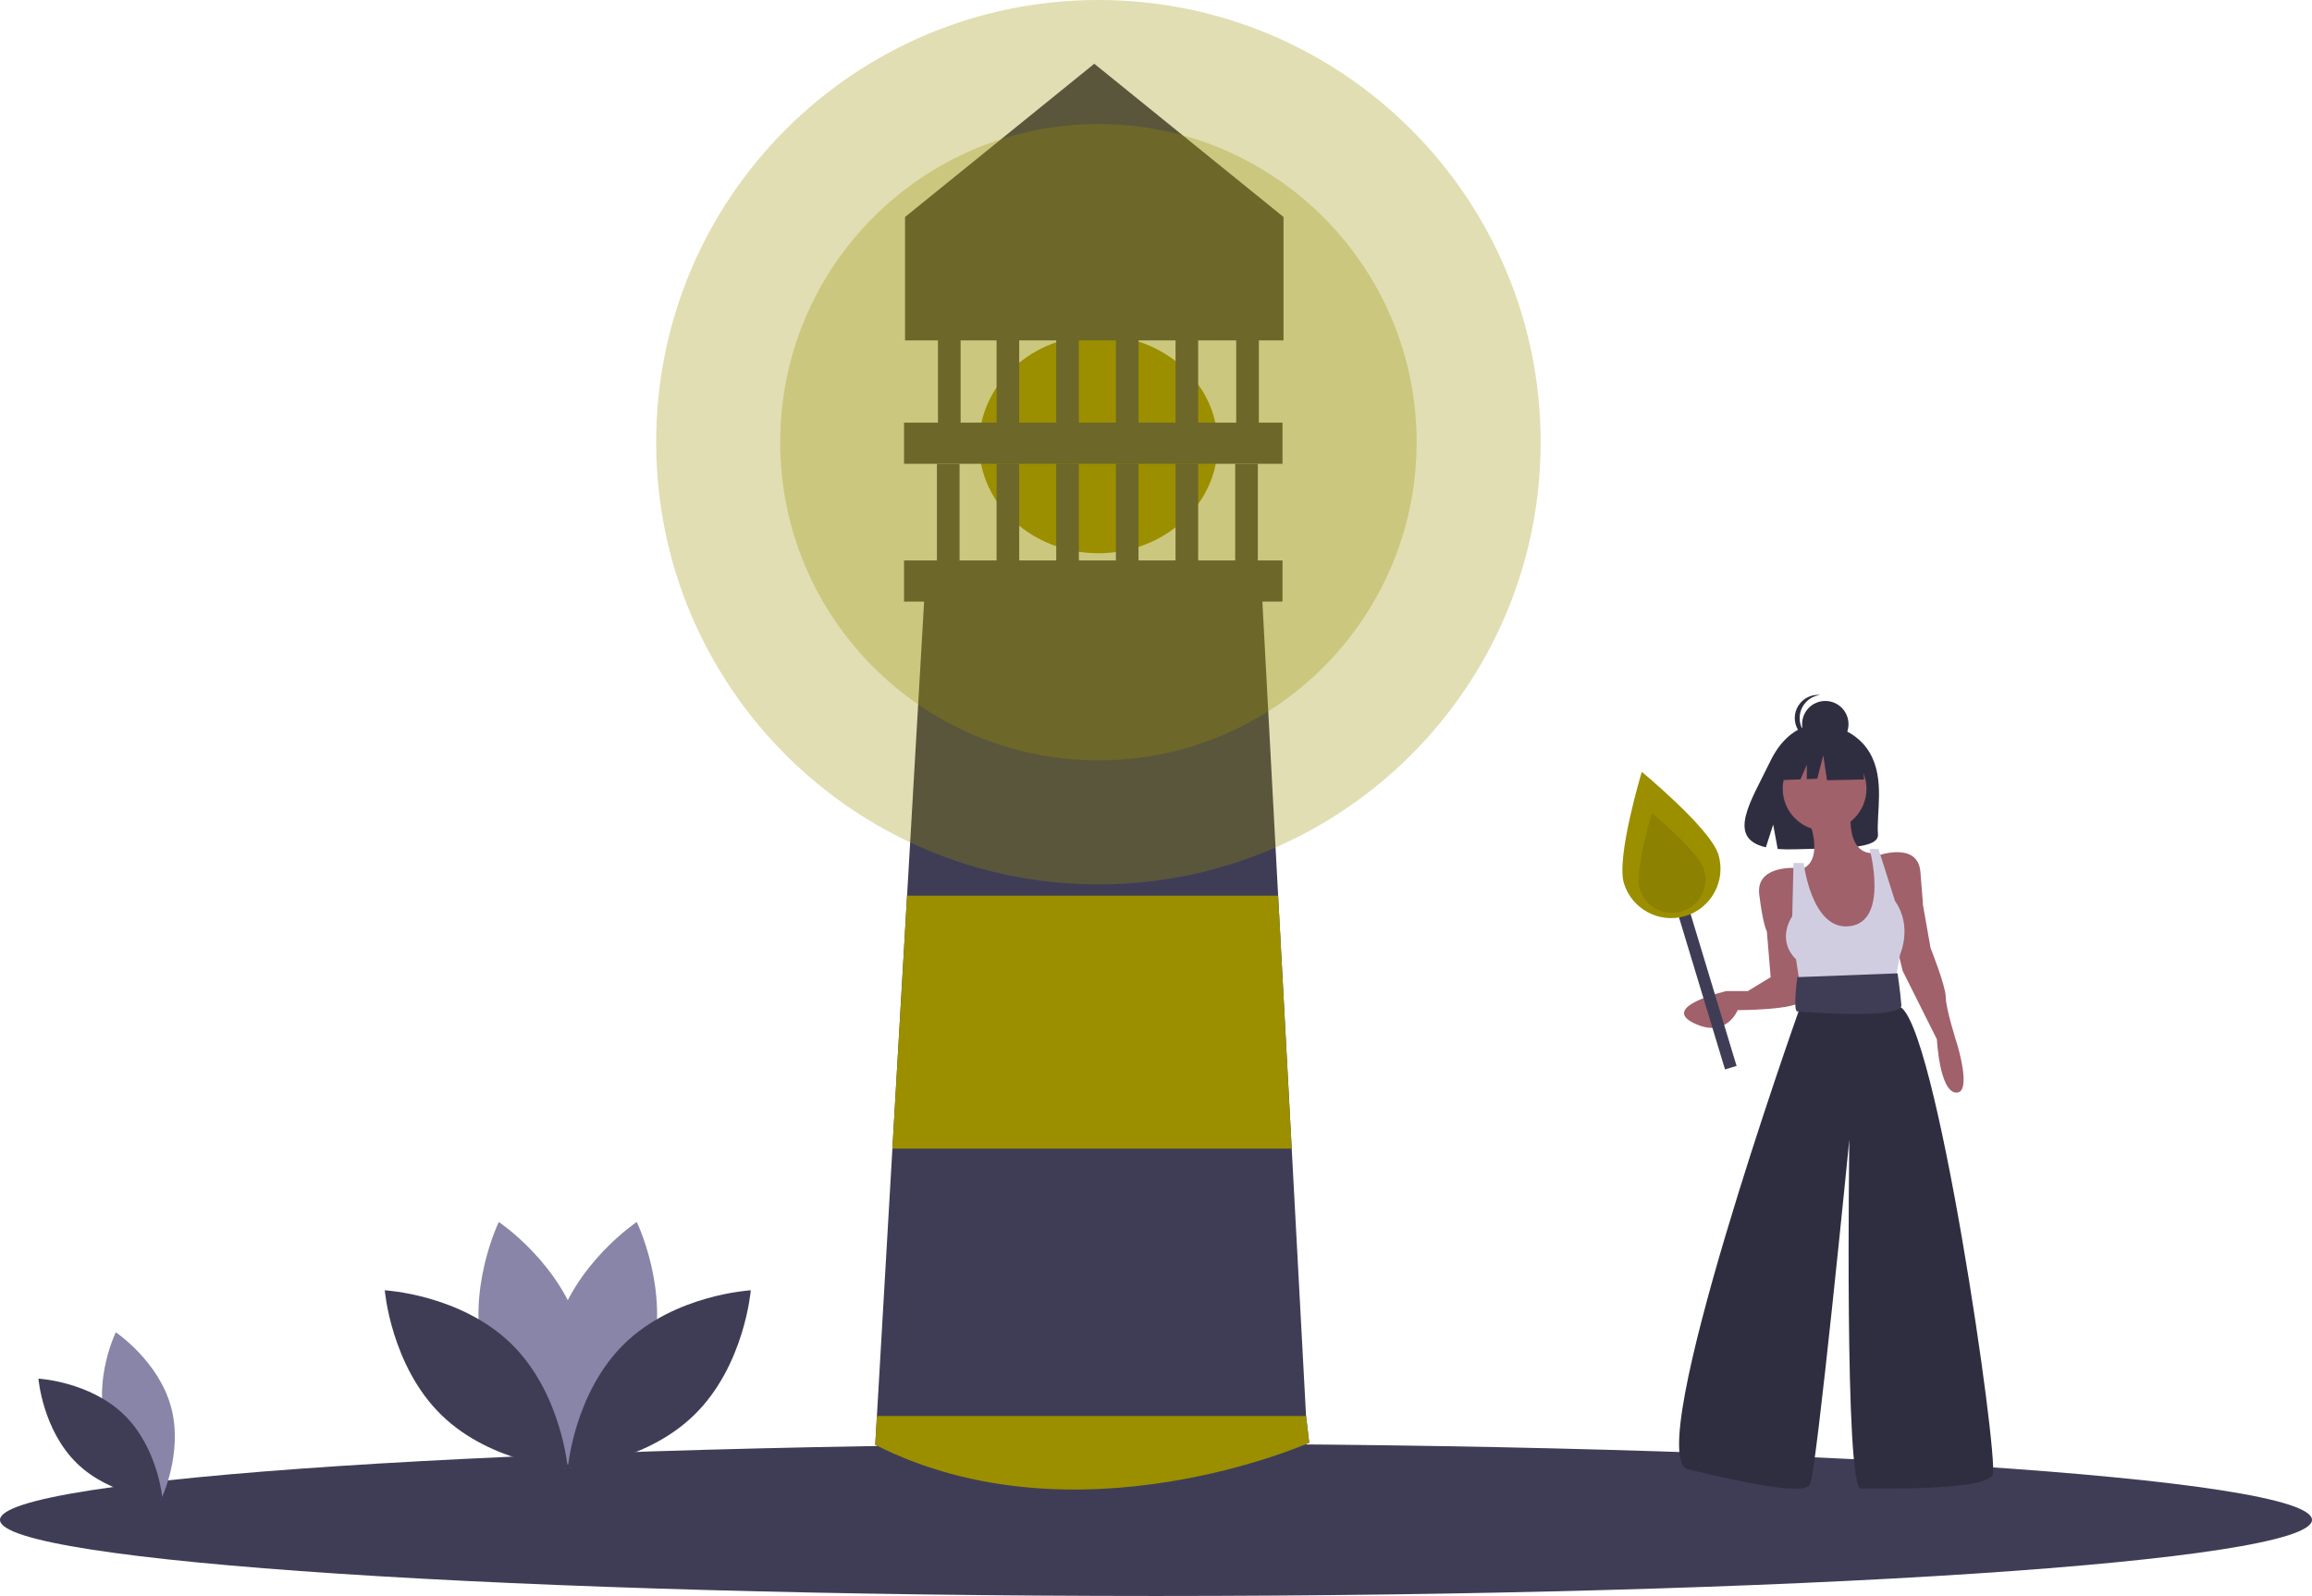
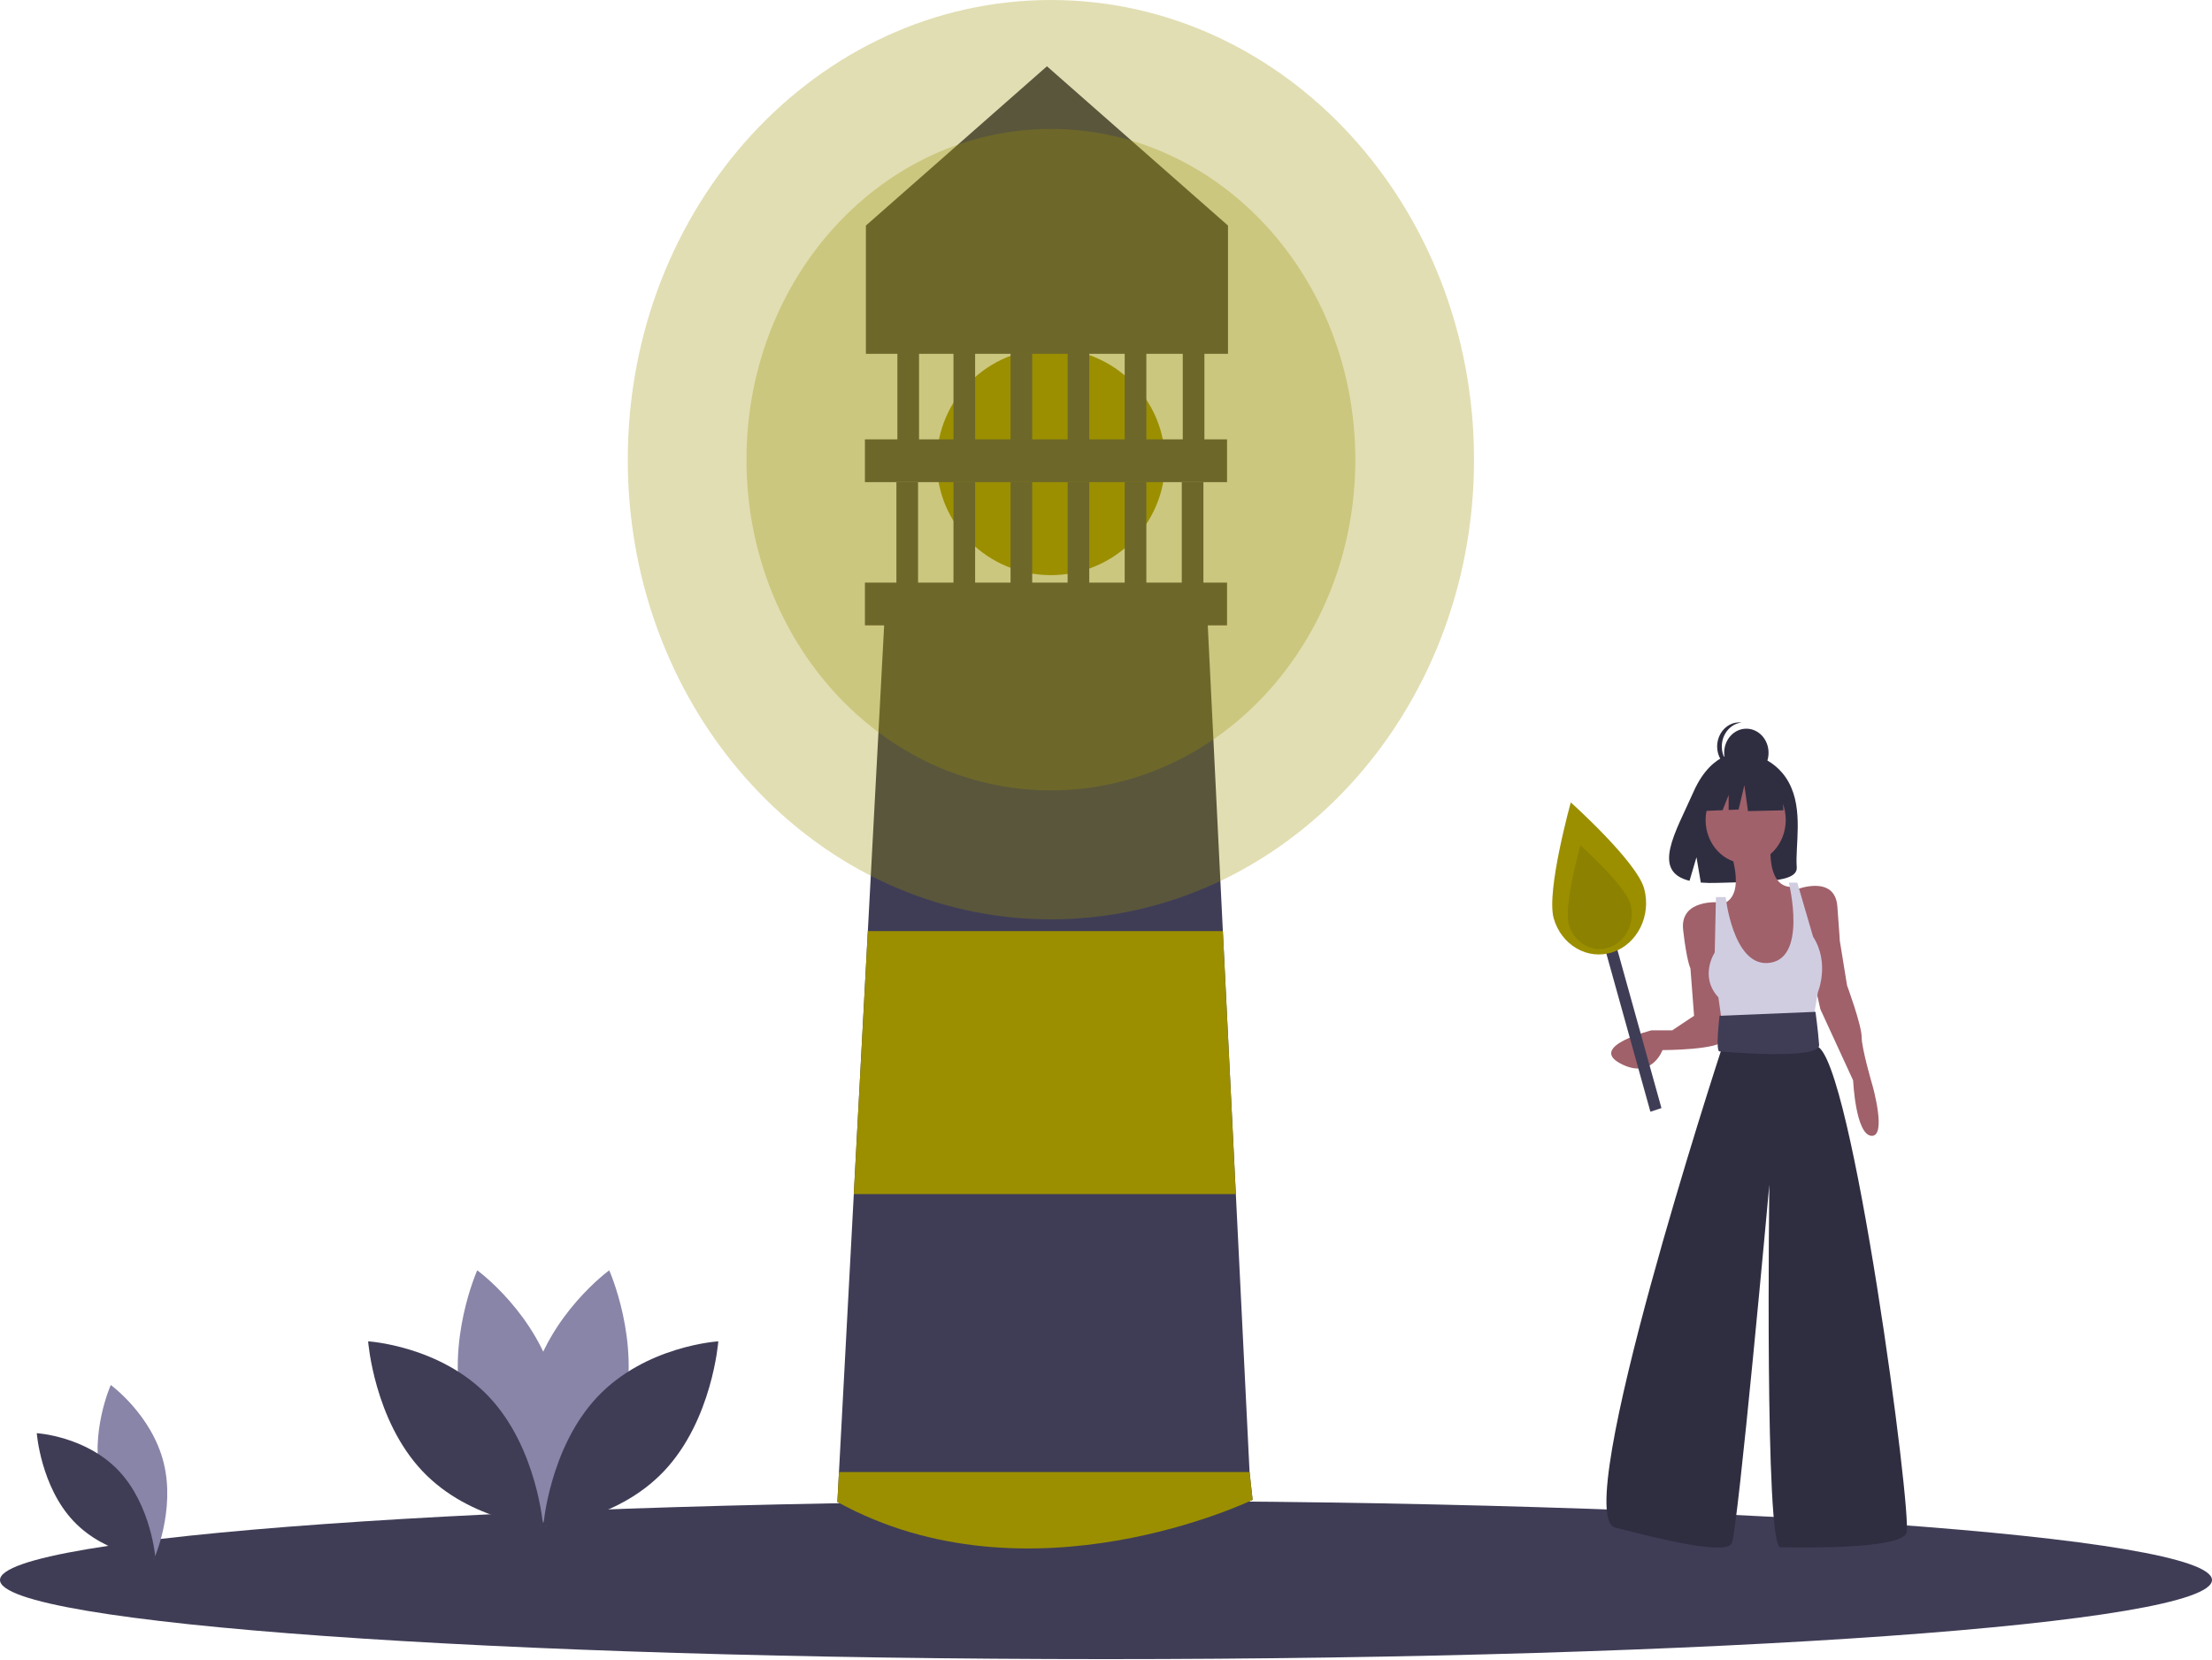
- <svg xmlns="http://www.w3.org/2000/svg" data-name="Layer 1" width="1200" height="828.47">
-   <ellipse cx="600" cy="788.968" rx="600" ry="39.502" fill="#3f3d56" />
-   <ellipse cx="570.107" cy="230.605" rx="61.922" ry="56.584" fill="#9B8F00" />
-   <path d="M679.537 748.932S547.687 801.78 454.27 750l.865-14.947 8.05-138.79 7.612-131.316 9.096-156.94h175.09l8.412 156.94 7.046 131.316 7.442 138.79z" fill="#3f3d56" />
-   <path d="M679.537 748.932S558.363 802.847 454.27 750l.865-14.947h222.748zM470.797 464.947h192.598l7.046 131.316H463.185z" fill="#9B8F00" />
-   <path fill="#3f3d56" d="M469.217 290.925h196.441v21.352H469.217zM469.217 219.395h196.441v21.352H469.217z" />
-   <path fill="#3f3d56" d="M486.299 240.747h11.744v55.516h-11.744zM517.26 240.747h11.744v55.516H517.26zM548.221 240.747h11.744v55.516h-11.744zM579.182 240.747h11.744v55.516h-11.744zM610.142 240.747h11.744v55.516h-11.744zM517.26 155.872h11.744v73.132H517.26zM548.221 155.872h11.744v73.132h-11.744zM579.182 155.872h11.744v73.132h-11.744zM610.142 155.872h11.744v73.132h-11.744zM641.103 240.747h11.744v55.516h-11.744zM486.833 164.413h11.744v65.125h-11.744zM641.637 164.413h11.744v65.125h-11.744z" />
-   <path fill="#3f3d56" d="M469.75 176.69v-64.057l98.222-79.537 98.22 79.537v64.057z" />
-   <circle cx="570.107" cy="229.537" r="165.155" opacity=".3" fill="#9B8F00" />
-   <circle cx="570.107" cy="229.537" r="229.537" opacity=".3" fill="#9B8F00" />
-   <path d="M54.885 739.574c6.483 23.968 28.692 38.812 28.692 38.812s11.696-24.016 5.212-47.984c-6.483-23.968-28.692-38.812-28.692-38.812s-11.696 24.016-5.212 47.984z" fill="#8985a8" />
-   <path d="M64.412 734.423c17.792 17.32 19.965 43.944 19.965 43.944s-26.673-1.457-44.465-18.776c-17.791-17.32-19.964-43.944-19.964-43.944s26.673 1.457 44.464 18.776z" fill="#3f3d56" />
-   <path d="M338.175 705.062c-9.558 35.334-42.298 57.217-42.298 57.217s-17.243-35.404-7.685-70.738c9.559-35.334 42.299-57.217 42.299-57.217s17.243 35.404 7.684 70.738z" fill="#8985a8" />
-   <path d="M251.22 705.062c9.558 35.334 42.298 57.217 42.298 57.217s17.243-35.404 7.684-70.738c-9.558-35.334-42.299-57.217-42.299-57.217s-17.242 35.404-7.684 70.738z" fill="#8985a8" />
-   <path d="M265.265 697.468c26.229 25.533 29.432 64.783 29.432 64.783s-39.321-2.147-65.55-27.68-29.432-64.782-29.432-64.782 39.321 2.147 65.55 27.68zM324.13 697.468c-26.23 25.533-29.433 64.783-29.433 64.783s39.322-2.147 65.55-27.68c26.23-25.533 29.433-64.782 29.433-64.782s-39.322 2.147-65.55 27.68z" fill="#3f3d56" />
-   <path d="M970.418 390.718c-8.418-14.222-25.07-14.885-25.07-14.885s-16.229-2.076-26.639 19.586c-9.702 20.19-23.094 39.685-2.155 44.411l3.782-11.771 2.342 12.648a81.925 81.925 0 008.959.153c22.423-.724 43.777.212 43.09-7.835-.914-10.696 3.79-28.621-4.31-42.307z" fill="#2f2e41" />
-   <circle cx="947.024" cy="409.432" r="21.734" fill="#a0616a" />
-   <path d="M938.133 423.592s9.88 23.051-3.293 27.662l13.172 43.468 22.393-1.317 5.927-14.49-1.317-21.734-1.976-14.49s-13.83 3.294-12.513-21.075zM932.864 450.595s-21.734-1.976-19.758 13.831c1.975 15.807 3.951 19.1 3.951 19.1l1.976 23.71-11.855 7.244h-11.196s-34.248 7.904-17.124 16.466c17.124 8.562 23.051-6.586 23.051-6.586s31.614 0 33.59-5.27c1.975-5.268-2.635-68.495-2.635-68.495zM975.015 444.01s20.417-7.246 21.734 8.561c1.318 15.807 1.318 17.124 1.318 17.124l3.951 22.393s7.903 19.758 7.903 25.685c0 5.928 5.928 24.37 5.928 24.37s7.903 25.685-.659 25.026c-8.562-.658-9.879-27.661-9.879-27.661l-17.782-35.565-5.27-21.735z" fill="#a0616a" />
-   <path d="M936.157 447.96h-5.269l-.658 27.662s-8.562 11.855 1.975 22.393l2.635 17.124 48.078-1.976 3.294-17.782s6.586-14.49-2.635-27.662l-8.562-27.003h-4.61s10.678 39.37-11.855 40.175c-18.441.659-22.393-32.93-22.393-32.93z" fill="#d0cde1" />
-   <path d="M937.474 511.846l-3.951 13.172s-82.327 231.831-57.3 237.759c25.028 5.927 59.934 13.83 63.227 7.903 3.293-5.927 20.417-179.142 20.417-179.142s-2.634 181.118 5.928 181.118 65.202 1.317 68.495-7.245c3.293-8.562-29.637-237.758-48.737-243.027l-5.269-11.855z" fill="#2f2e41" />
-   <path d="M984.894 505.26l-52.03 1.976s-2.375 17.782 0 17.782c.659 0 54.665 4.61 54.006-3.293-.658-7.903-1.976-16.465-1.976-16.465z" fill="#3f3d56" />
-   <circle cx="947.385" cy="375.905" r="12.041" fill="#2f2e41" />
-   <path d="M934.077 372.736a12.042 12.042 0 0110.773-11.974 12.041 12.041 0 100 23.948 12.042 12.042 0 01-10.773-11.974z" fill="#2f2e41" />
-   <path fill="#2f2e41" d="M937.794 404.44l5.399-.207 3.133-12.144 1.96 12.928 19.194-.392-.784-15.277-16.452-8.62-22.72 3.527-4.702 20.762 11.703-.45 3.269-7.629z" />
-   <path fill="#3f3d56" d="M868.114 465.17l5.997-1.815 27.223 89.963-5.998 1.815z" />
-   <path d="M891.926 443.645a25.634 25.634 0 01-49.07 14.849c-4.1-13.55 9.285-57.821 9.285-57.821s35.685 29.422 39.785 42.972z" fill="#9B8F00" />
-   <path d="M884.45 451.339a17.45 17.45 0 11-33.405 10.108c-2.792-9.225 6.32-39.363 6.32-39.363s24.294 20.03 27.085 29.255z" opacity=".1" />
+ <svg xmlns="http://www.w3.org/2000/svg" width="1200" height="900" data-name="Layer 1" version="1.1" viewBox="0 0 1200 900">
+   <g stroke-width="1.113">
+     <ellipse cx="600" cy="857.09" rx="600" ry="42.912" fill="#3f3d56" />
+     <ellipse cx="570.11" cy="250.52" rx="61.922" ry="61.469" fill="#9b8f00" />
+     <path d="m679.54 813.6s-131.85 57.41-225.27 1.16l0.865-16.237 8.05-150.77 7.612-142.65 9.096-170.49h175.09l8.413 170.49 7.046 142.65 7.441 150.77z" fill="#3f3d56" />
+     <path d="m454.27 334.6" fill="none" stroke="#2f2e41" stroke-miterlimit="10" />
+     <path d="m679.54 813.6s-121.17 58.57-225.27 1.16l0.865-16.237h222.75z" fill="#9b8f00" />
+   </g>
+   <polygon transform="matrix(1.0676 0 0 1.1598 0 -9.6901e-6)" points="433.85 558.5 440.98 435.5 621.38 435.5 627.98 558.5" fill="#9b8f00" />
+   <g fill="#3f3d56">
+     <g stroke-width="1.113">
+       <rect x="469.22" y="316.04" width="196.44" height="23.196" />
+       <rect x="469.22" y="238.34" width="196.44" height="23.196" />
+       <rect x="486.3" y="261.53" width="11.744" height="60.309" />
+       <rect x="517.26" y="261.53" width="11.744" height="60.309" />
+       <rect x="548.22" y="261.53" width="11.744" height="60.309" />
+       <rect x="579.18" y="261.53" width="11.744" height="60.309" />
+       <rect x="610.14" y="261.53" width="11.744" height="60.309" />
+       <rect x="517.26" y="169.33" width="11.744" height="79.446" />
+       <rect x="548.22" y="169.33" width="11.744" height="79.446" />
+       <rect x="579.18" y="169.33" width="11.744" height="79.446" />
+       <rect x="610.14" y="169.33" width="11.744" height="79.446" />
+       <rect x="641.1" y="261.53" width="11.744" height="60.309" />
+       <rect x="486.83" y="178.61" width="11.744" height="70.747" />
+       <rect x="641.64" y="178.61" width="11.744" height="70.747" />
+     </g>
+     <polygon transform="matrix(1.0676 0 0 1.1598 0 -9.6901e-6)" points="624 105.5 624 165.5 440 165.5 440 105.5 532 31" />
+   </g>
+   <g stroke-width="1.113">
+     <ellipse cx="570.11" cy="249.36" rx="165.15" ry="179.41" fill="#9b8f00" opacity=".3" />
+     <ellipse cx="570.11" cy="249.36" rx="229.54" ry="249.36" fill="#9b8f00" opacity=".3" />
+     <path d="m54.885 803.43c6.484 26.037 28.692 42.163 28.692 42.163s11.696-26.089 5.212-52.127c-6.484-26.037-28.692-42.163-28.692-42.163s-11.696 26.089-5.212 52.127z" fill="#8985a8" />
+     <path d="m64.412 797.83c17.792 18.815 19.965 47.738 19.965 47.738s-26.673-1.582-44.464-20.397c-17.792-18.815-19.965-47.738-19.965-47.738s26.673 1.582 44.464 20.397z" fill="#3f3d56" />
+     <path d="m338.18 765.94c-9.559 38.385-42.299 62.157-42.299 62.157s-17.243-38.461-7.684-76.846c9.559-38.385 42.299-62.157 42.299-62.157s17.243 38.461 7.684 76.846z" fill="#8985a8" />
+     <path d="m251.22 765.94c9.559 38.385 42.299 62.157 42.299 62.157s17.243-38.461 7.684-76.846c-9.559-38.385-42.299-62.157-42.299-62.157s-17.243 38.461-7.684 76.846z" fill="#8985a8" />
+     <path d="m265.26 757.69c26.229 27.737 29.432 70.375 29.432 70.375s-39.321-2.332-65.55-30.069c-26.229-27.737-29.432-70.375-29.432-70.375s39.321 2.332 65.55 30.069z" fill="#3f3d56" />
+     <path d="m324.13 757.69c-26.229 27.737-29.432 70.375-29.432 70.375s39.321-2.332 65.55-30.069c26.229-27.737 29.432-70.375 29.432-70.375s-39.321 2.332-65.55 30.069z" fill="#3f3d56" />
+     <path d="m970.42 424.45c-8.418-15.451-25.071-16.171-25.071-16.171s-16.228-2.254-26.638 21.278c-9.703 21.934-23.094 43.111-2.156 48.246l3.782-12.788 2.342 13.74a81.925 88.999 0 0 0 8.959 0.166c22.423-0.786 43.778 0.23 43.09-8.511-0.914-11.62 3.79-31.093-4.309-45.96z" fill="#2f2e41" />
+   </g>
+   <g fill="#a0616a" stroke-width="1.113">
+     <ellipse cx="947.02" cy="444.78" rx="21.734" ry="23.611" />
+     <path d="m938.13 460.17s9.879 25.042-3.293 30.05l13.172 47.221 22.393-1.431 5.928-15.74-1.317-23.611-1.976-15.74s-13.831 3.577-12.514-22.895z" />
+     <path d="m932.86 489.5s-21.734-2.146-19.758 15.025 3.952 20.749 3.952 20.749l1.976 25.757-11.855 7.87h-11.196s-34.248 8.586-17.124 17.887c17.124 9.301 23.051-7.155 23.051-7.155s31.613 0 33.589-5.724c1.976-5.724-2.634-74.409-2.634-74.409z" />
+     <path d="m975.02 482.34s20.417-7.87 21.734 9.301c1.317 17.171 1.317 18.602 1.317 18.602l3.952 24.326s7.903 21.464 7.903 27.904 5.928 26.473 5.928 26.473 7.903 27.904-0.659 27.188c-8.562-0.715-9.879-30.05-9.879-30.05l-17.782-38.636-5.269-23.611z" />
+   </g>
+   <g stroke-width="1.113">
+     <path d="m936.16 486.64h-5.269l-0.659 30.05s-8.562 12.879 1.976 24.326l2.634 18.602 48.079-2.146 3.293-19.318s6.586-15.74-2.634-30.05l-8.562-29.334h-4.61s10.678 42.77-11.855 43.644c-18.441 0.715-22.393-35.774-22.393-35.774z" fill="#d0cde1" />
+     <path d="m937.47 556.04-3.952 14.31s-82.326 251.85-57.299 258.29 59.934 15.025 63.227 8.586c3.293-6.439 20.417-194.61 20.417-194.61s-2.634 196.76 5.928 196.76c8.562 0 65.203 1.431 68.496-7.87 3.293-9.301-29.638-258.29-48.737-264.01l-5.269-12.879z" fill="#2f2e41" />
+     <path d="m984.89 548.88-52.03 2.146s-2.375 19.318 0 19.318c0.659 0 54.665 5.008 54.006-3.577s-1.976-17.887-1.976-17.887z" fill="#3f3d56" />
+   </g>
+   <g fill="#2f2e41">
+     <ellipse cx="947.39" cy="408.36" rx="12.041" ry="13.081" stroke-width="1.113" />
+     <path d="m934.08 404.92a12.042 13.081 0 0 1 10.774-13.007 12.041 13.081 0 1 0 0 26.015 12.042 13.081 0 0 1-10.774-13.007z" stroke-width="1.113" />
+     <polygon transform="matrix(1.0676 0 0 1.1598 0 -9.6901e-6)" points="888.23 379.37 906.21 379 905.47 364.69 890.06 356.62 868.78 359.92 864.38 379.37 875.34 378.94 878.4 371.8 878.4 378.83 883.46 378.63 886.39 367.26" />
+   </g>
+   <rect transform="matrix(.94999 -.31229 .26833 .96333 0 0)" x="701.42" y="751.95" width="6.313" height="101.45" fill="#3f3d56" stroke-width="1.113" />
+   <path d="m891.93 481.95a25.634 27.847 0 0 1-49.07 16.131c-4.1-14.72 9.285-62.813 9.285-62.813s35.685 31.962 39.785 46.683z" fill="#9b8f00" stroke-width="1.113" />
+   <path d="m884.45 490.31a17.451 18.958 0 1 1-33.406 10.981c-2.791-10.021 6.321-42.762 6.321-42.762s24.293 21.759 27.085 31.78z" opacity=".1" stroke-width="1.113" />
</svg>
